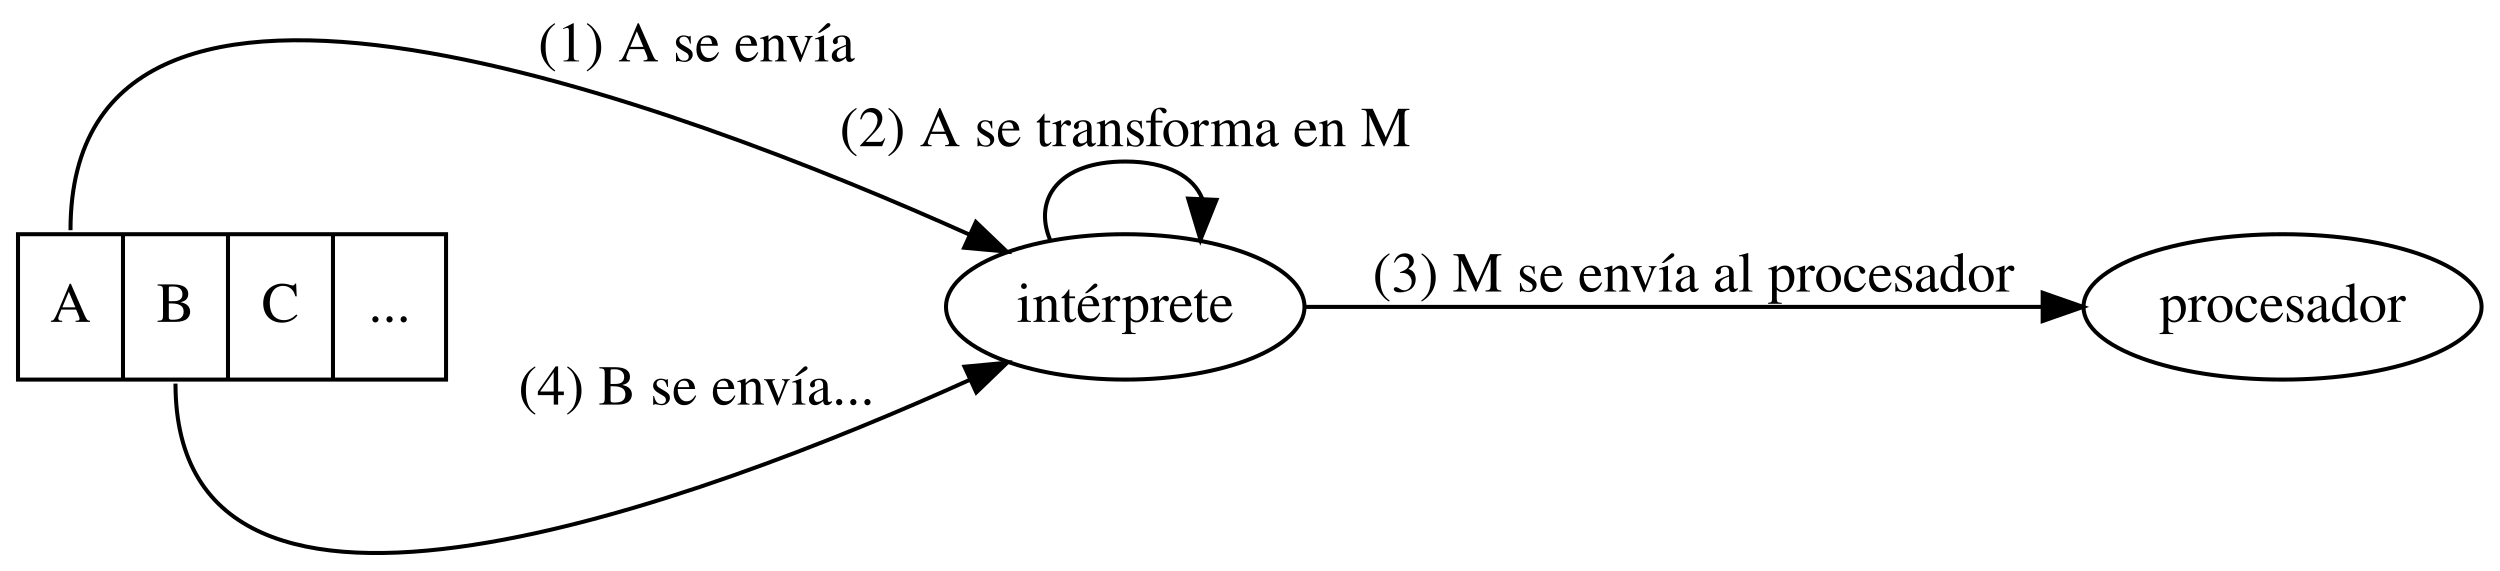
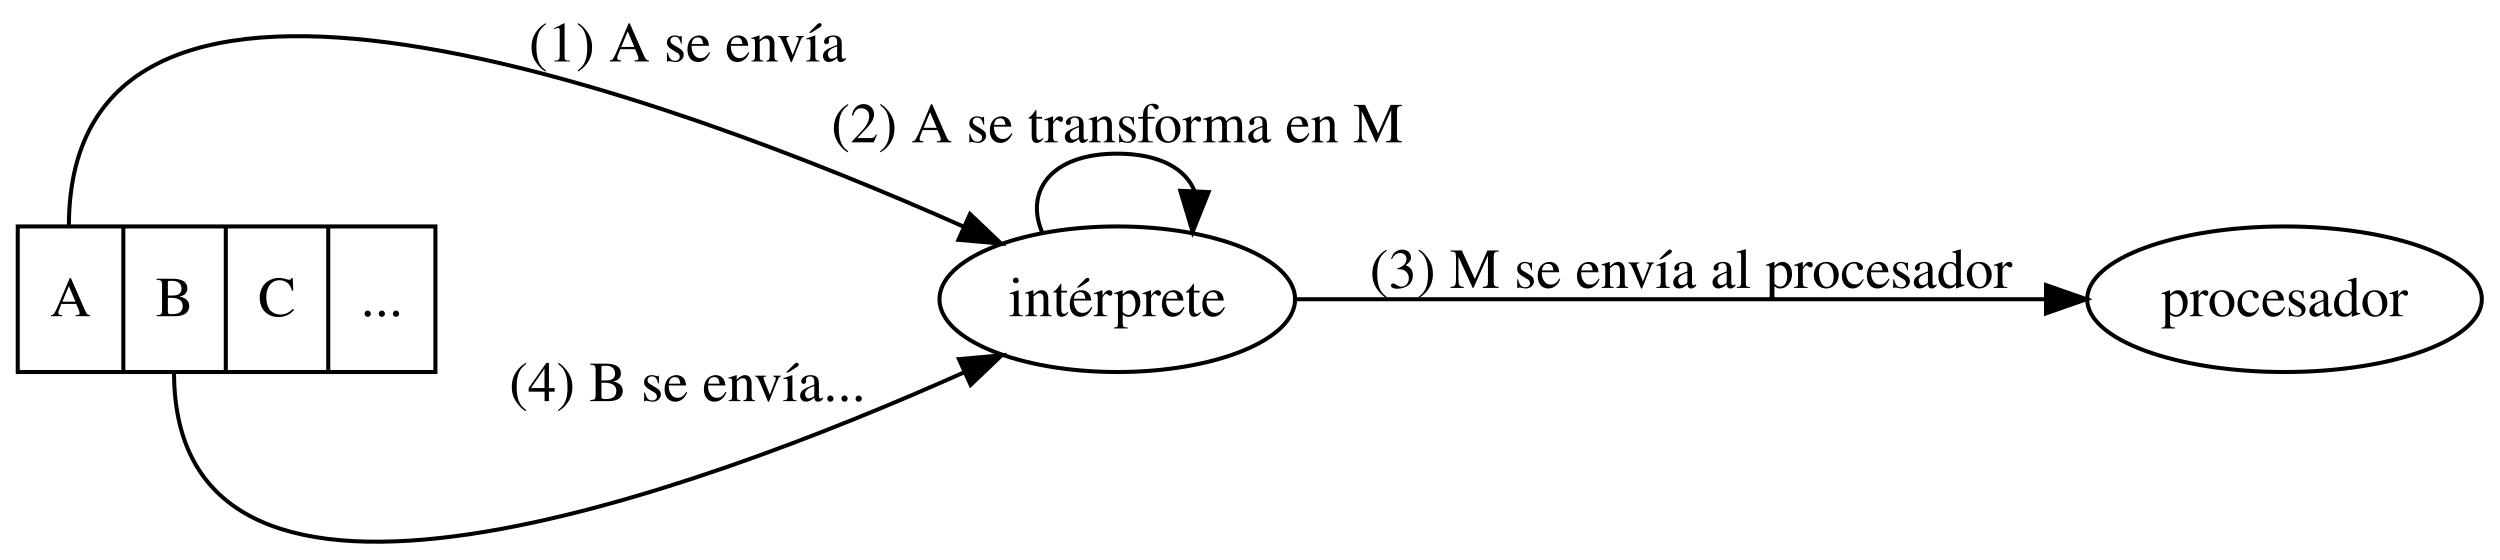
- <svg xmlns="http://www.w3.org/2000/svg" width="618pt" height="141pt" viewBox="0.00 0.00 618.18 141.25">
-   <g id="graph0" class="graph" transform="scale(1 1) rotate(0) translate(4 137.248)">
+ <svg xmlns="http://www.w3.org/2000/svg" width="617pt" height="138pt" viewBox="0.00 0.00 617.47 138.28">
+   <g id="graph0" class="graph" transform="scale(1 1) rotate(0) translate(4 134.284)">
    <g id="node1" class="node">
-       <ellipse fill="none" stroke="black" cx="274.196" cy="-61.248" rx="44.393" ry="18" />
-       <text text-anchor="middle" x="274.196" y="-57.548" font-family="Times,serif" font-size="14.00">intérprete</text>
+       <ellipse fill="none" stroke="#000000" cx="271.914" cy="-60.284" rx="43.973" ry="18" />
+       <text text-anchor="middle" x="271.914" y="-56.084" font-family="Times,serif" font-size="14.00" fill="#000000">intérprete</text>
    </g>
    <g id="edge3" class="edge">
-       <path fill="none" stroke="black" d="M255.563,-77.912C251.423,-87.873 257.634,-97.248 274.196,-97.248 284.806,-97.248 291.168,-93.401 293.282,-88.016" />
-       <polygon fill="black" stroke="black" points="296.774,-87.745 292.829,-77.912 289.781,-88.059 296.774,-87.745" />
-       <text text-anchor="middle" x="274.196" y="-101.048" font-family="Times,serif" font-size="14.00">(2) A se transforma en M</text>
+       <path fill="none" stroke="#000000" d="M253.281,-76.948C249.141,-86.909 255.352,-96.284 271.914,-96.284 282.525,-96.284 288.887,-92.436 291.001,-87.052" />
+       <polygon fill="#000000" stroke="#000000" points="294.492,-86.781 290.547,-76.948 287.499,-87.095 294.492,-86.781" />
+       <text text-anchor="middle" x="271.914" y="-99.084" font-family="Times,serif" font-size="14.00" fill="#000000">(2) A se transforma en M</text>
    </g>
    <g id="node2" class="node">
-       <ellipse fill="none" stroke="black" cx="560.788" cy="-61.248" rx="49.291" ry="18" />
-       <text text-anchor="middle" x="560.788" y="-57.548" font-family="Times,serif" font-size="14.00">procesador</text>
+       <ellipse fill="none" stroke="#000000" cx="560.571" cy="-60.284" rx="48.801" ry="18" />
+       <text text-anchor="middle" x="560.571" y="-56.084" font-family="Times,serif" font-size="14.00" fill="#000000">procesador</text>
    </g>
    <g id="edge4" class="edge">
-       <path fill="none" stroke="black" d="M318.419,-61.248C367.21,-61.248 446.852,-61.248 501.206,-61.248" />
-       <polygon fill="black" stroke="black" points="501.385,-64.748 511.385,-61.248 501.385,-57.748 501.385,-64.748" />
-       <text text-anchor="middle" x="414.892" y="-65.048" font-family="Times,serif" font-size="14.00">(3) M se envía al procesador</text>
+       <path fill="none" stroke="#000000" d="M316.069,-60.284C365.625,-60.284 446.271,-60.284 501.288,-60.284" />
+       <polygon fill="#000000" stroke="#000000" points="501.59,-63.784 511.59,-60.284 501.59,-56.784 501.59,-63.784" />
+       <text text-anchor="middle" x="413.786" y="-63.084" font-family="Times,serif" font-size="14.00" fill="#000000">(3) M se envía al procesador</text>
    </g>
    <g id="node3" class="node">
-       <polygon fill="none" stroke="black" points="0,-43.248 0,-79.248 106,-79.248 106,-43.248 0,-43.248" />
-       <text text-anchor="middle" x="13" y="-57.548" font-family="Times,serif" font-size="14.00">A</text>
-       <polyline fill="none" stroke="black" points="26,-43.248 26,-79.248 " />
-       <text text-anchor="middle" x="39" y="-57.548" font-family="Times,serif" font-size="14.00">B</text>
-       <polyline fill="none" stroke="black" points="52,-43.248 52,-79.248 " />
-       <text text-anchor="middle" x="65" y="-57.548" font-family="Times,serif" font-size="14.00">C</text>
-       <polyline fill="none" stroke="black" points="78,-43.248 78,-79.248 " />
-       <text text-anchor="middle" x="92" y="-57.548" font-family="Times,serif" font-size="14.00">...</text>
+       <polygon fill="none" stroke="#000000" points="0,-42.284 0,-78.284 103.286,-78.284 103.286,-42.284 0,-42.284" />
+       <text text-anchor="middle" x="13.055" y="-56.084" font-family="Times,serif" font-size="14.00" fill="#000000">A</text>
+       <polyline fill="none" stroke="#000000" points="26.11,-42.284 26.11,-78.284 " />
+       <text text-anchor="middle" x="38.779" y="-56.084" font-family="Times,serif" font-size="14.00" fill="#000000">B</text>
+       <polyline fill="none" stroke="#000000" points="51.448,-42.284 51.448,-78.284 " />
+       <text text-anchor="middle" x="64.117" y="-56.084" font-family="Times,serif" font-size="14.00" fill="#000000">C</text>
+       <polyline fill="none" stroke="#000000" points="76.786,-42.284 76.786,-78.284 " />
+       <text text-anchor="middle" x="90.036" y="-56.084" font-family="Times,serif" font-size="14.00" fill="#000000">...</text>
    </g>
    <g id="edge1" class="edge">
-       <path fill="none" stroke="black" d="M13,-80.248C13,-168.459 163.592,-111.458 235.646,-79.136" />
-       <polygon fill="black" stroke="black" points="237.202,-82.273 244.855,-74.947 234.303,-75.901 237.202,-82.273" />
-       <text text-anchor="middle" x="168" y="-122.048" font-family="Times,serif" font-size="14.00">(1) A se envía</text>
+       <path fill="none" stroke="#000000" d="M12.643,-78.284C12.643,-165.943 161.963,-110.187 233.967,-78.206" />
+       <polygon fill="#000000" stroke="#000000" points="235.497,-81.355 243.177,-74.057 232.622,-74.973 235.497,-81.355" />
+       <text text-anchor="middle" x="165.607" y="-119.084" font-family="Times,serif" font-size="14.00" fill="#000000">(1) A se envía</text>
    </g>
    <g id="edge2" class="edge">
-       <path fill="none" stroke="black" d="M39,-42.248C39,35.707 169.505,-13.311 235.674,-43.174" />
-       <polygon fill="black" stroke="black" points="234.398,-46.439 244.947,-47.424 237.314,-40.076 234.398,-46.439" />
-       <text text-anchor="middle" x="168" y="-37.048" font-family="Times,serif" font-size="14.00">(4) B se envía...</text>
+       <path fill="none" stroke="#000000" d="M38.643,-42.284C38.643,35.146 167.986,-12.718 234.046,-42.213" />
+       <polygon fill="#000000" stroke="#000000" points="232.758,-45.472 243.311,-46.415 235.649,-39.097 232.758,-45.472" />
+       <text text-anchor="middle" x="165.607" y="-35.084" font-family="Times,serif" font-size="14.00" fill="#000000">(4) B se envía...</text>
    </g>
  </g>
</svg>
